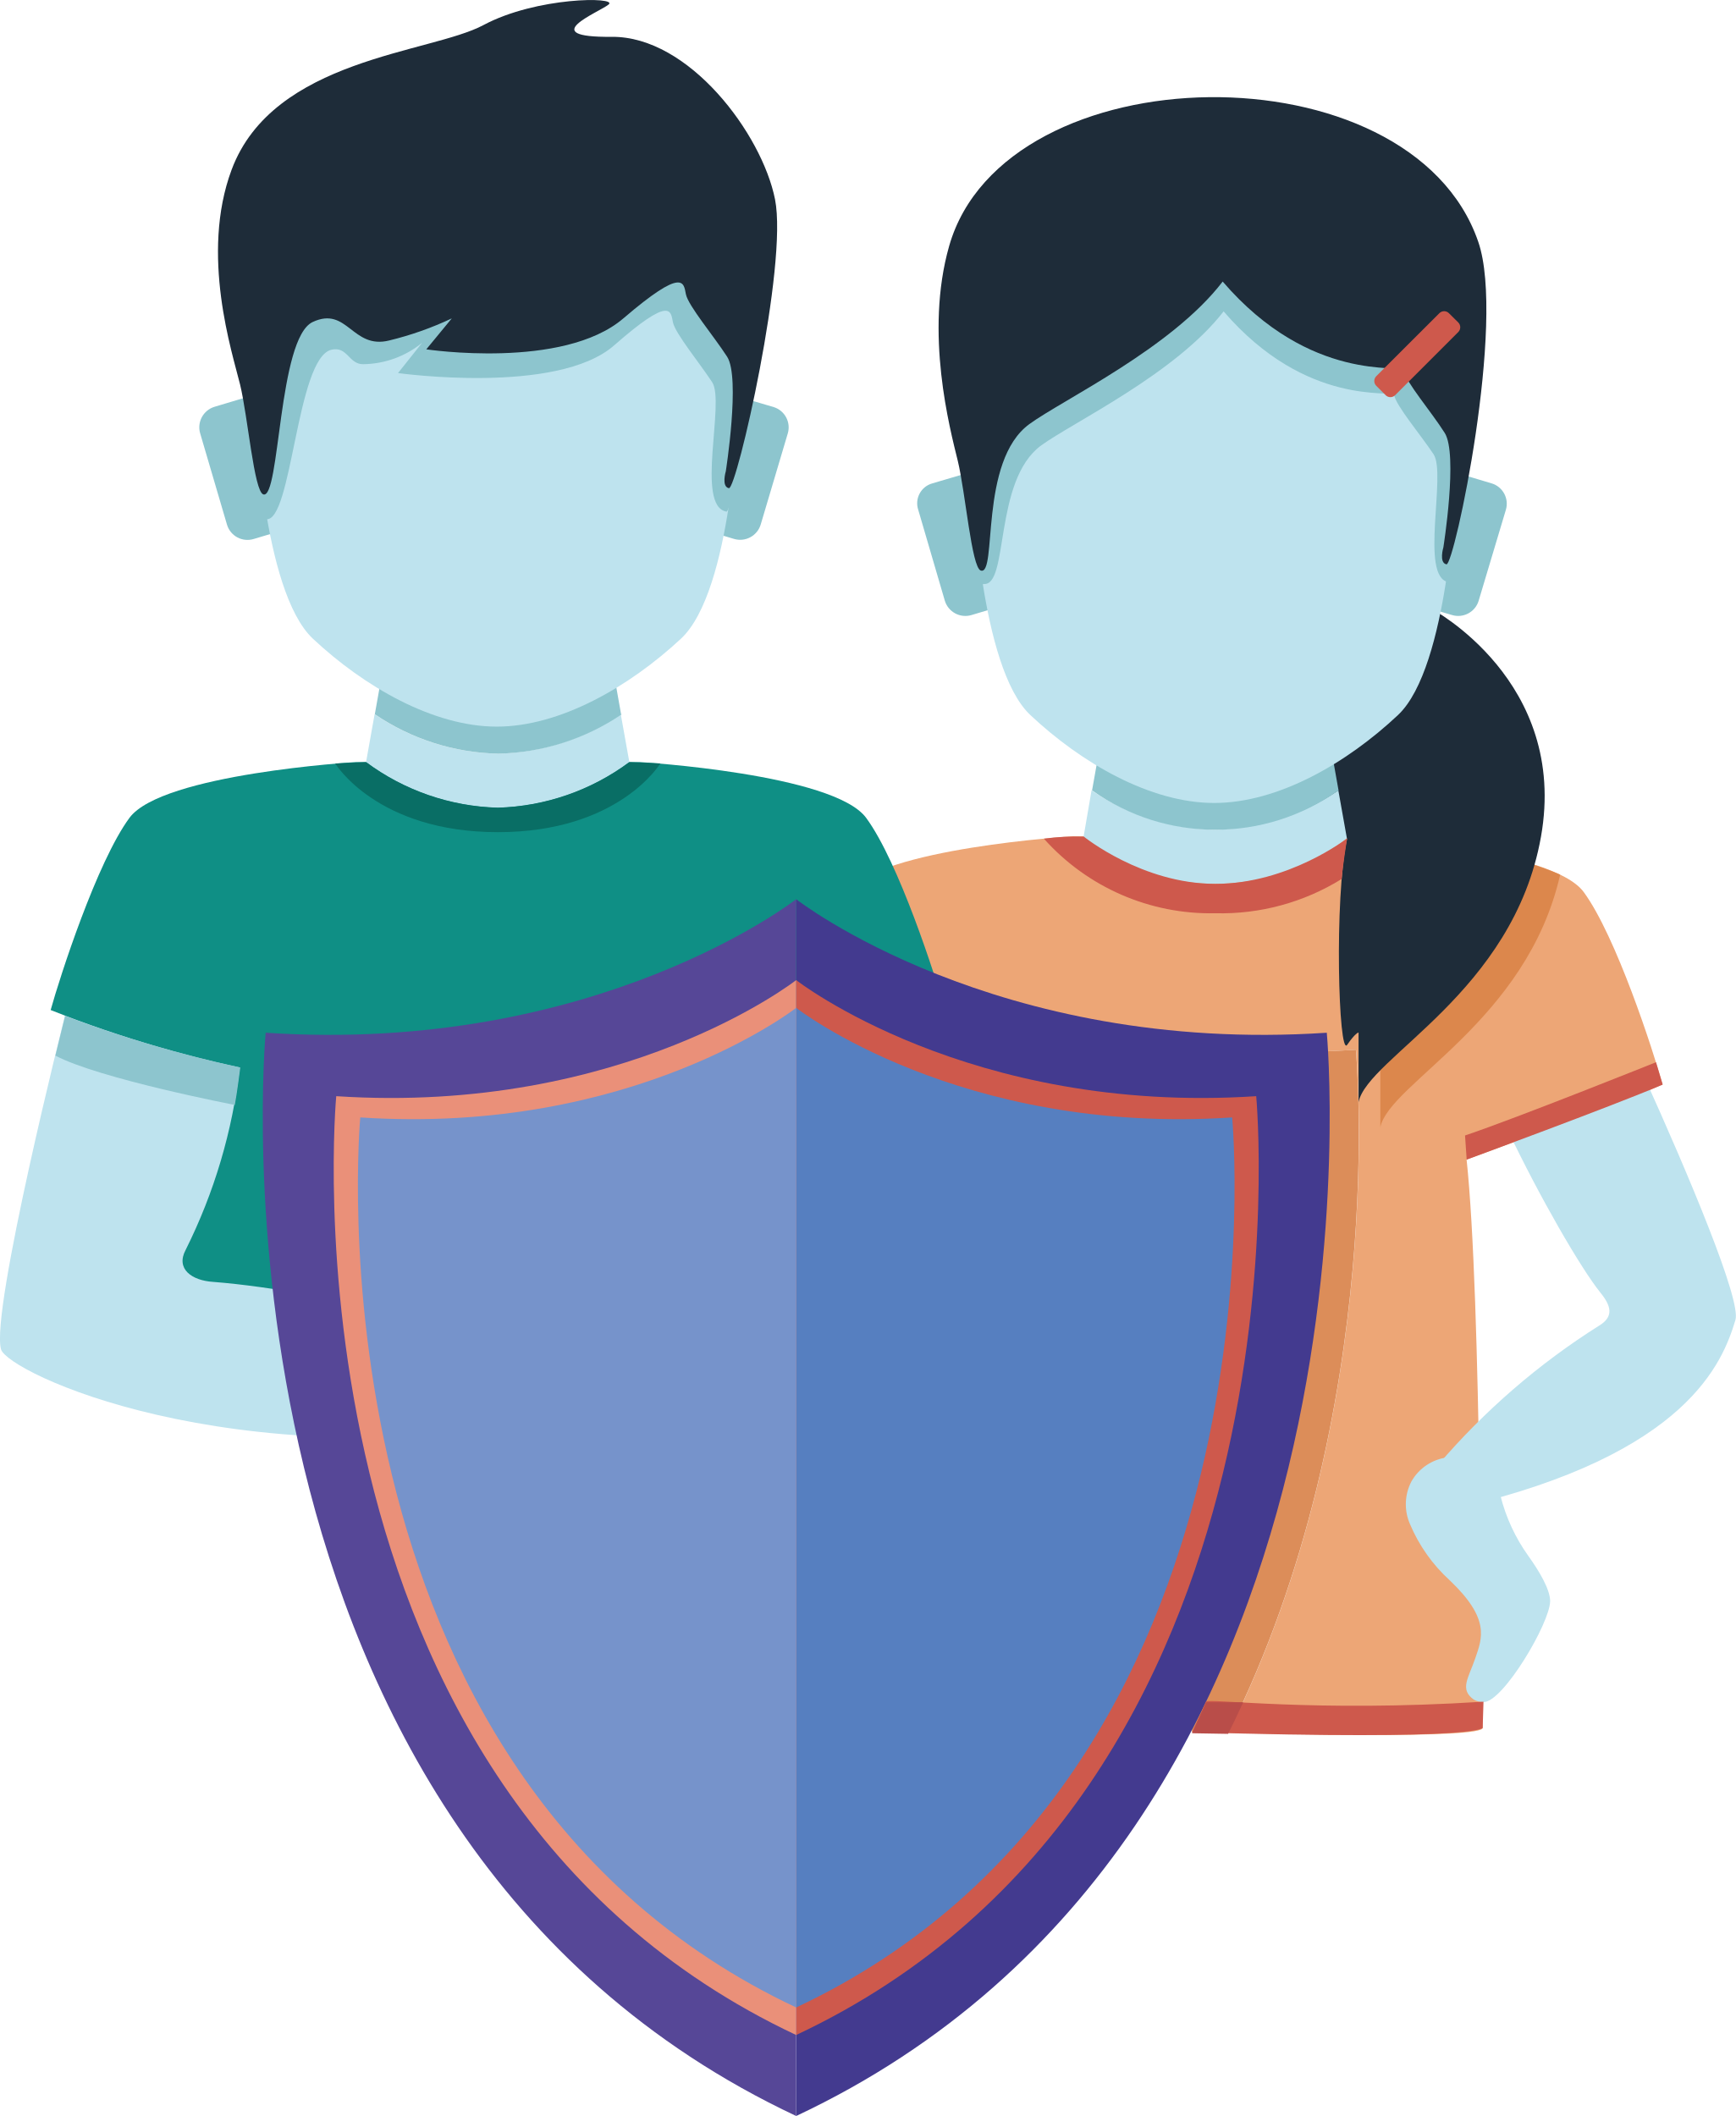
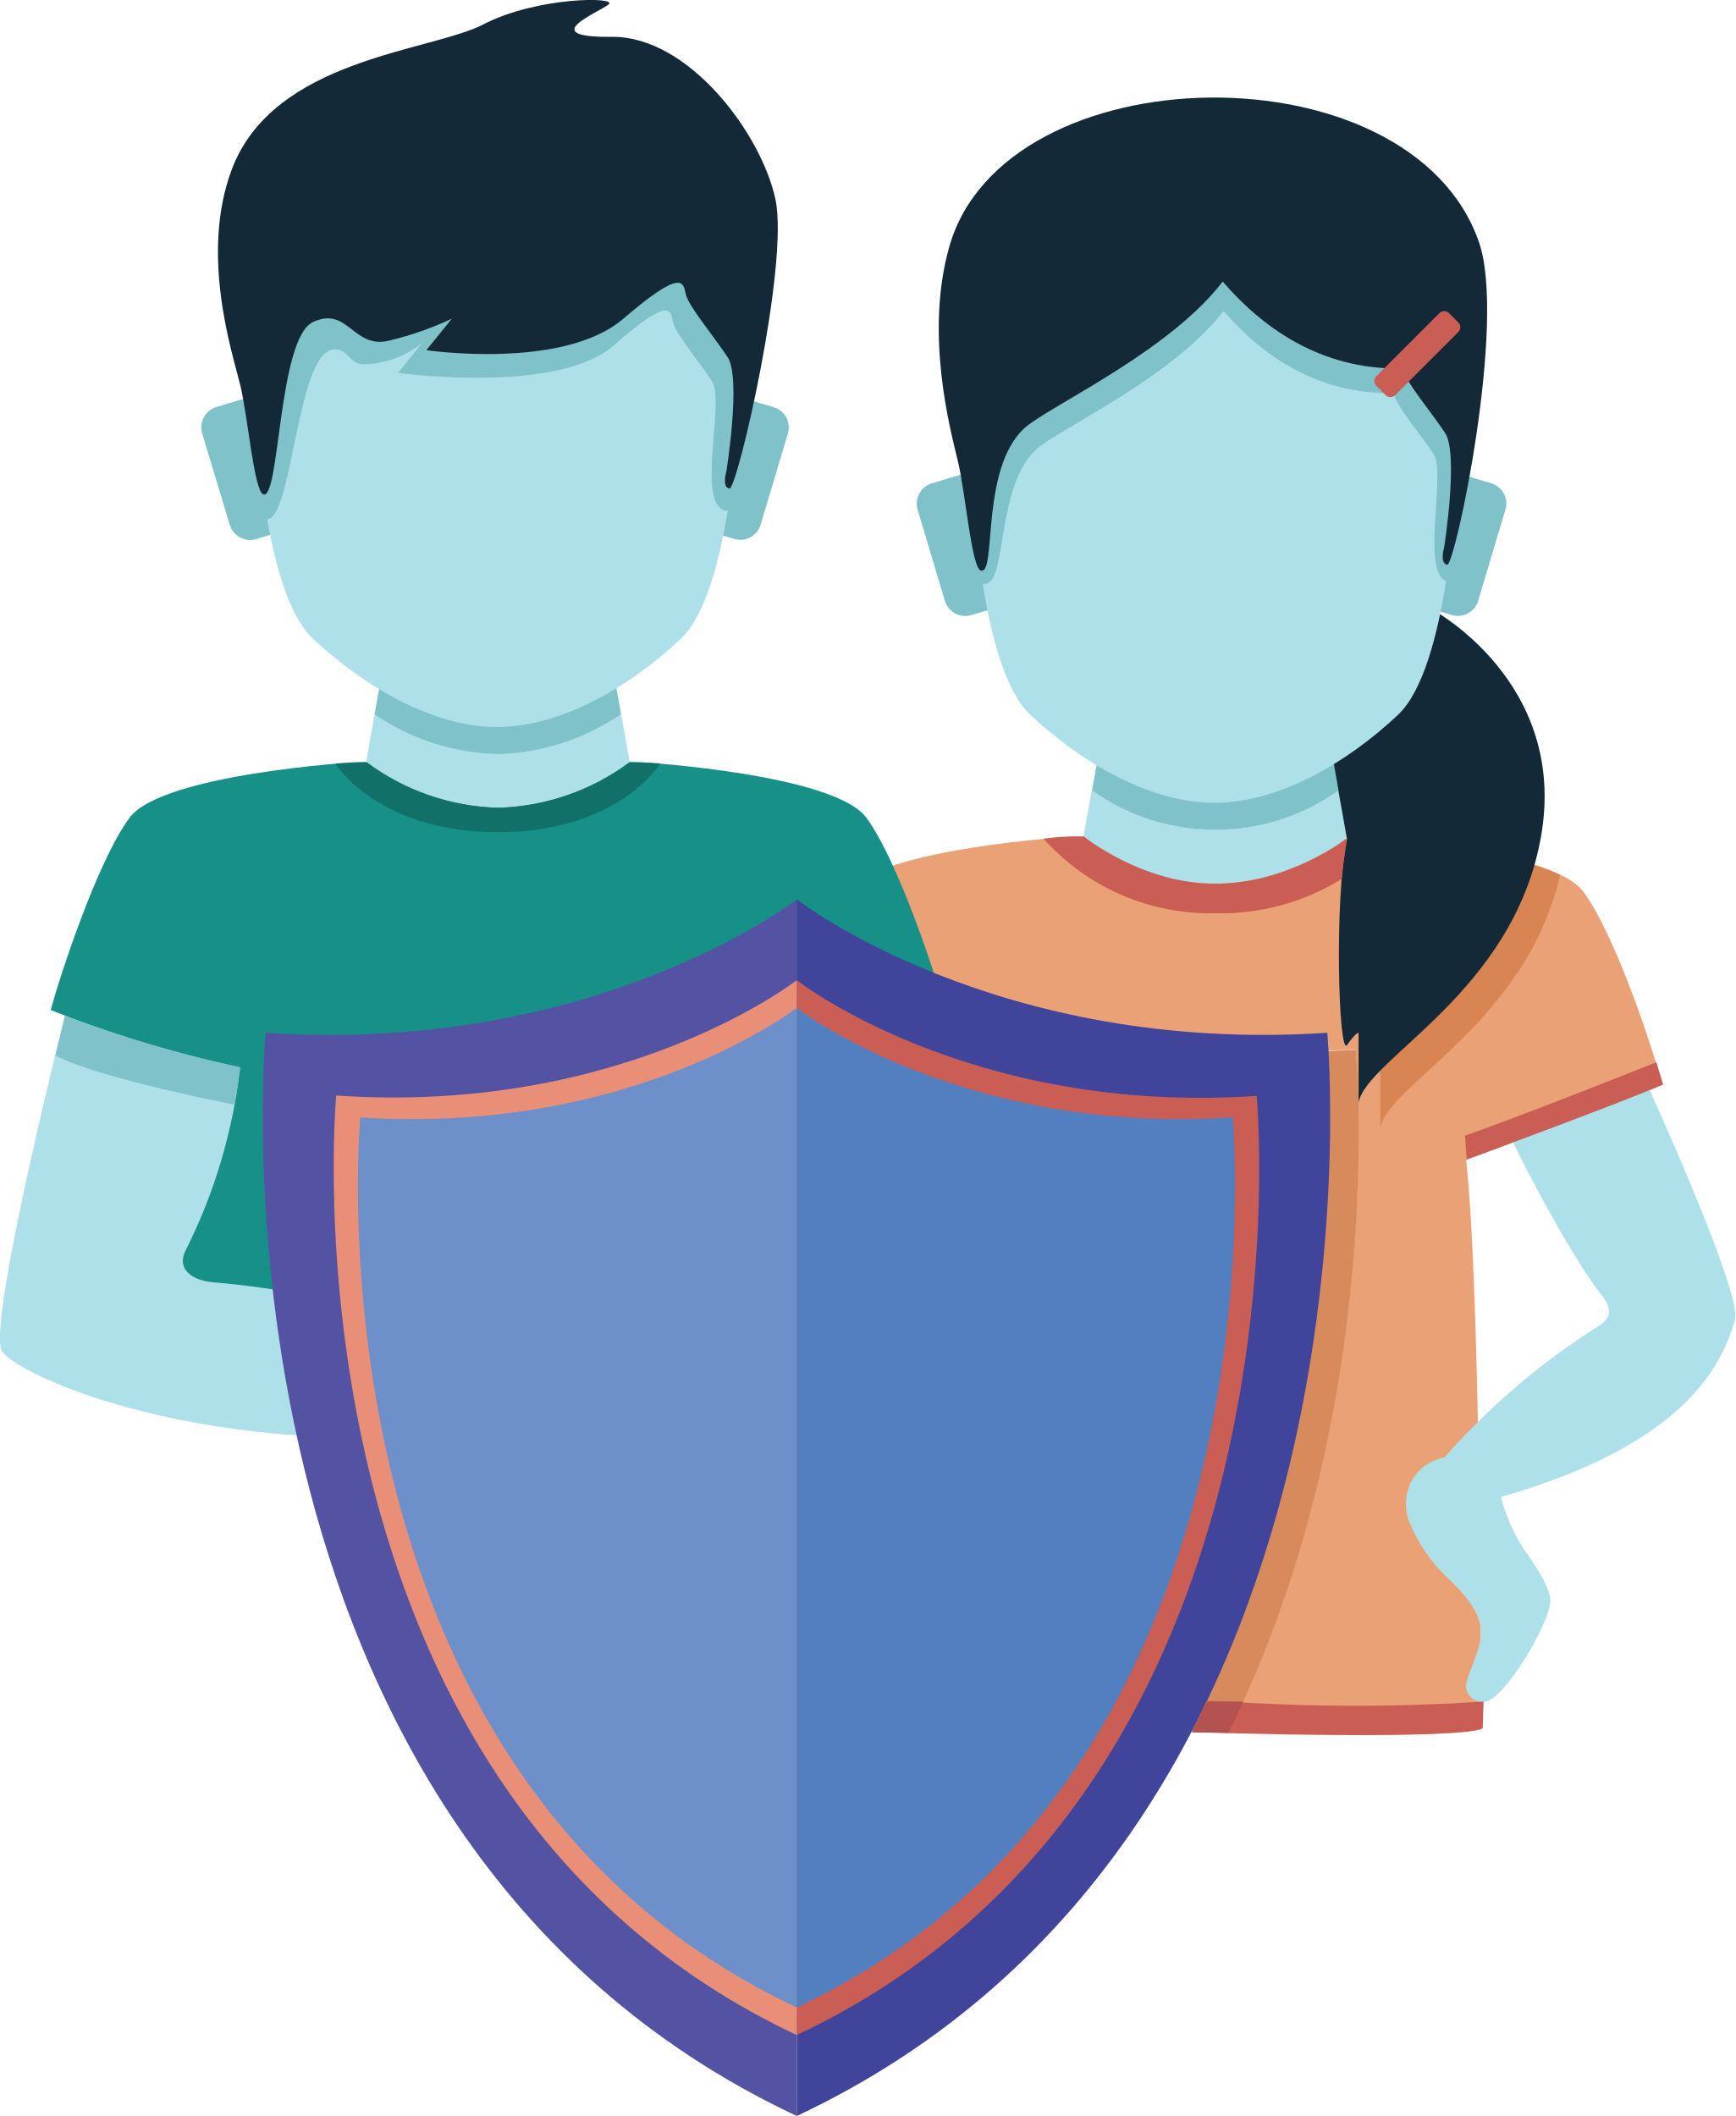
- <svg xmlns="http://www.w3.org/2000/svg" viewBox="0 0 168.25 205.1">
+ <svg xmlns="http://www.w3.org/2000/svg" viewBox="0 0 174.3 212.47">
  <defs>
-     <style>.cls-1{fill:#eda676;}.cls-2{fill:#dc8d59;}.cls-3{fill:#668891;}.cls-4{fill:#0f8f85;}.cls-5{fill:#bee3ee;}.cls-6{fill:#8dc5ce;}.cls-7{fill:#ce594c;}.cls-8{fill:#dc874c;}.cls-9{fill:#1e2c39;}.cls-10{fill:#096e65;}.cls-11{fill:#433a8f;}.cls-12{fill:#564797;}.cls-13{fill:#ea9079;}.cls-14{fill:#567fc0;}.cls-15{fill:#7693cb;}.cls-16{fill:#b94d49;}</style>
+     <style>.cls-1{fill:#eaa175;}.cls-2{fill:#d78b5d;}.cls-3{fill:#62848d;}.cls-4{fill:#179187;}.cls-5{fill:#aee0e9;}.cls-6{fill:#80c2c9;}.cls-7{fill:#ca5e54;}.cls-8{fill:#d98553;}.cls-9{fill:#132937;}.cls-10{fill:#117067;}.cls-11{fill:#40459b;}.cls-12{fill:#5452a3;}.cls-13{fill:#ea8f77;}.cls-14{fill:#517fc0;}.cls-15{fill:#6d90ca;}.cls-16{fill:#b4524f;}</style>
  </defs>
  <g id="Layer_2" data-name="Layer 2">
-     <g id="Layer_1-2" data-name="Layer 1">
-       <path class="cls-1" d="M148.19,109.35a92.48,92.48,0,0,0,12.95-4.26c-.9-3.24-4.5-14.36-7.64-18.63s-21.9-5.4-21.9-5.4H104s-18.75,1.13-21.9,5.4a22.33,22.33,0,0,0-1.62,2.7c3.14,2.25,21.73,14.53,50.95,12.59,0,0,3.26,34.92-12.37,66.21,4.15.1,24.74.62,24.66-.49-.22-3.14-.1-41.5-1.58-55.19l6.08-2.3c0-.21,0-.43,0-.63Z" />
-       <path class="cls-2" d="M131.42,101.75c-29.22,1.94-47.81-10.34-50.95-12.59l-.48,1v17a122.31,122.31,0,0,0,32.35,6l3.2,54.74,3.1.06h.41c15.63-31.29,12.37-66.21,12.37-66.21Z" />
-       <path class="cls-1" d="M79.59,91a109.66,109.66,0,0,0-5.13,14.12s2,.88,5.53,2.07v-17c-.13.29-.27.56-.4.86Z" />
-       <path class="cls-3" d="M80,88.81v1.3l.48-1L80,88.81Z" />
-       <path class="cls-4" d="M17.16,98.3c-.73.59-3.58,32.34-3.13,32.34s48.37,2.1,48.37,2.1L54.14,87.51l-37,10.79Z" />
-       <path class="cls-5" d="M6.29,98.47S-.94,127.1.1,130.79c.63,2.2,21.8,12.43,54,7l-3.56-7.64s-18.3-5-29.89-5.9C18.6,124.12,17,123,18,121.14a52.92,52.92,0,0,0,5.24-17.69c.82-8-17-5-17-5Z" />
-       <path class="cls-4" d="M48.26,106.11A116.55,116.55,0,0,0,91.59,97.9c-.9-3.24-4.49-14.36-7.64-18.63s-21.89-5.4-21.89-5.4H34.45S15.7,75,12.55,79.27,5.81,94.66,4.91,97.9a116.64,116.64,0,0,0,43.34,8.21h0Z" />
-       <path class="cls-5" d="M48.25,73.05a22.07,22.07,0,0,1-11.94-3.82l-.83,4.64a22.16,22.16,0,0,0,12.77,4.42A22.25,22.25,0,0,0,61,73.87l-.83-4.64a22.15,22.15,0,0,1-12,3.82Z" />
-       <path class="cls-6" d="M60.2,69.23l-.67-3.76H37l-.67,3.76a22.07,22.07,0,0,0,11.94,3.82,22.15,22.15,0,0,0,12-3.82Z" />
-       <path class="cls-6" d="M28.55,51.06,24.6,52.24A2.07,2.07,0,0,1,22,50.85L19.4,42a2.08,2.08,0,0,1,1.39-2.57l3.94-1.18a2.08,2.08,0,0,1,2.57,1.39l2.63,8.82a2.06,2.06,0,0,1-1.38,2.57Z" />
-       <path class="cls-6" d="M67.22,51.06l3.94,1.18a2.08,2.08,0,0,0,2.57-1.39L76.36,42A2.06,2.06,0,0,0,75,39.46l-4-1.18a2.07,2.07,0,0,0-2.56,1.39l-2.64,8.82a2.08,2.08,0,0,0,1.39,2.57Z" />
-       <path class="cls-5" d="M67,8.79H29.25s-5.79,19.26-4.5,30.81c0,0,.62,17.66,5.58,22.31S42,70.43,48.15,70.43,61,66.56,66,61.91,71.54,39.6,71.54,39.6C72.83,28.05,67,8.79,67,8.79Z" />
-       <path class="cls-6" d="M25.78,50.32c2.53.41,2.94-15.61,6.34-16.42,1.56-.37,1.69,1.42,3.08,1.4a9.21,9.21,0,0,0,5.71-2.07l-2.33,2.93S54,38.32,59.52,33.48s5.49-3.34,5.7-2.26,2.54,3.89,3.81,5.83-1.65,12,1.38,12.54c.7.13,4.18-21.1,3-27.22S65.51,7.2,58.46,7.27s-1.13-2.3-.28-3-6.55-.72-11.41,1.87S27.6,9.24,23.8,19.64c-2.89,7.9.07,17,.77,20s.33,10.54,1.21,10.68Z" />
-       <path class="cls-1" d="M139.36,113.41s18.8-6.83,21.78-8.32l-10.18-5L140.53,102l-4,7.12,2.8,4.33Z" />
-       <path class="cls-1" d="M142.59,156.55a13.7,13.7,0,0,0,.14-2.49c0,1.35-.14,2.49-.14,2.49Z" />
-       <polygon class="cls-7" points="142.73 154.02 142.73 154.02 142.73 154.06 142.73 154.02 142.73 154.02" />
-       <path class="cls-6" d="M6.29,98.47a121.27,121.27,0,0,0,17,5s-.33,2.6-.53,3.63c0,0-13.13-2.53-17.39-4.78l.94-3.83Z" />
-       <path class="cls-8" d="M132.68,103.72c.83-1.2,1.11-1.2,1.11-1.2v6.74C134.66,105,148,99,151.22,84.78a28.15,28.15,0,0,0-12.54-2.27c-3.87-.5-7-.69-7-.69l-.63.19,1.59,1.65c-1.27,5.86-.84,21.26,0,20.06Z" />
-       <path class="cls-9" d="M138.73,59s13.32,7,10.63,22.11-16.78,21.37-17.68,25.71v-6.74s-.28,0-1.11,1.2-1.27-14.2,0-20l-5.93-3.45-2.69-12L138.73,59Z" />
-       <path class="cls-5" d="M117.8,80.43a22,22,0,0,1-12-3.82L105,81.26a20.71,20.71,0,0,0,25.55,0l-.83-4.65a22.14,22.14,0,0,1-11.94,3.82Z" />
-       <path class="cls-6" d="M129.74,76.61l-.67-3.76H106.52l-.67,3.76a20.59,20.59,0,0,0,23.89,0Z" />
-       <path class="cls-6" d="M98.09,58.44l-3.94,1.18a2.08,2.08,0,0,1-2.57-1.39L89,49.41a2,2,0,0,1,1.38-2.56l4-1.18a2.05,2.05,0,0,1,2.56,1.38l2.64,8.83a2.07,2.07,0,0,1-1.39,2.56Z" />
-       <path class="cls-6" d="M136.76,58.44l4,1.18a2.07,2.07,0,0,0,2.56-1.39l2.64-8.82a2.06,2.06,0,0,0-1.39-2.56l-3.94-1.18A2.06,2.06,0,0,0,138,47.05l-2.63,8.83a2.06,2.06,0,0,0,1.38,2.56Z" />
-       <path class="cls-5" d="M136.59,16.17H98.79S93,35.44,94.3,47c0,0,.62,17.66,5.57,22.31s11.62,8.52,17.82,8.52,12.86-3.87,17.81-8.52S141.08,47,141.08,47c1.3-11.54-4.49-30.81-4.49-30.81Z" />
-       <path class="cls-6" d="M95.32,56.6c2.5.31.93-10,5.59-13.42,3.09-2.25,13-6.93,17.69-13,8.05,9.36,16.42,7.58,16.53,8.12.21,1.06,2.55,3.82,3.82,5.73s-1.37,11.85,1.42,12.39c.71.14,4.2-22.53,1.65-29.89-6.23-18-43.37-17.39-48.46.39-2.28,8,.07,16.75.78,19.65s.09,10,1,10.07Z" />
-       <path class="cls-9" d="M95.06,55.3c1.63.54-.22-10.61,4.72-14.2,3.27-2.38,13.78-7.34,18.73-13.81,8.53,9.92,17.4,8,17.52,8.6.22,1.13,2.69,4,4,6.07s-.13,11.1-.13,11.1-.45,1.49.3,1.64,5.78-23.48,3.08-31.27C136.72,4.36,97.38,5,92,23.84c-2.41,8.44.08,17.74.83,20.81S94.17,55,95.06,55.3Z" />
-       <path class="cls-7" d="M105.05,81.09s5.65,4.58,12.75,4.58,12.77-4.41,12.77-4.41-.45,2.86-.53,3.94a22.18,22.18,0,0,1-12.24,3.32,21.66,21.66,0,0,1-16.62-7.23,23.36,23.36,0,0,1,3.87-.2Z" />
-       <path class="cls-7" d="M141.35,32.18l-6.13,6.13a.65.65,0,0,1-.91,0l-.92-.92a.66.66,0,0,1,0-.92l6.13-6.12a.65.65,0,0,1,.91,0l.92.91a.66.66,0,0,1,0,.92Z" />
-       <path class="cls-9" d="M25.52,47.92c1.63.54,1.42-15.14,4.79-16.71S34.13,33.9,37.73,33a31.61,31.61,0,0,0,6.06-2.14l-2.47,3s13.26,2,19.1-3,5.84-3.47,6.06-2.35,2.7,4.05,4,6.07-.13,11.1-.13,11.1-.45,1.49.3,1.64,5.74-21.65,4.47-28S66.78,3.5,59.29,3.57,58.1,1.18,59,.43s-7-.75-12.14,2S26.49,5.63,22.45,16.45c-3.07,8.23.07,17.75.82,20.82s1.35,10.35,2.25,10.65Z" />
-       <path class="cls-10" d="M35.48,73.87a22.55,22.55,0,0,0,12.77,4.42A22.56,22.56,0,0,0,61,73.87L64,74s-4,6.66-15.74,6.66S32.49,74,32.49,74l3-.13Z" />
-       <path class="cls-5" d="M145.44,145v0a4.84,4.84,0,0,0-5.13-3.74,4.67,4.67,0,0,0-3.51,2.34,4.79,4.79,0,0,0-.14,4.12,15.54,15.54,0,0,0,3.87,5.47c3.93,3.74,3.13,5.6,2.46,7.55s-1.54,3-.14,4a1.89,1.89,0,0,0,.94.24c1.86.05,6.42-7.61,6.46-9.78,0-1.14-1.07-2.93-2.11-4.38a17.19,17.19,0,0,1-2.7-5.82Z" />
-       <path class="cls-5" d="M159.31,104.24c4.42,9.77,9.47,21.79,8.9,23.7-1.23,4.08-4.61,13-26.69,18.19L139.38,142A68.8,68.8,0,0,1,155,128.49c1.44-.87,1.17-1.91.12-3.2-1.88-2.33-5.91-9.28-9-15.8l13.2-5.25Z" />
-       <path class="cls-7" d="M142.16,112.4s13.83-5.08,19-7.27l-.65-2.17S147,108.38,142,110.06l.16,2.34Z" />
-       <path class="cls-11" d="M77.17,205.1c58.66-27.59,51.43-105,51.43-105-32.14,2.14-51.43-12.94-51.43-12.94V205.1Z" />
-       <path class="cls-12" d="M77.17,205.1c-58.65-27.59-51.42-105-51.42-105,32.14,2.14,51.42-12.94,51.42-12.94V205.1Z" />
-       <path class="cls-7" d="M77.17,197.25c50.86-23.92,44.59-91,44.59-91C93.89,108.08,77.17,95,77.17,95V197.25Z" />
-       <path class="cls-13" d="M77.17,197.25c-50.85-23.92-44.58-91-44.58-91C60.46,108.08,77.17,95,77.17,95V197.25Z" />
-       <path class="cls-14" d="M77.17,194.58c48.2-22.67,42.26-86.27,42.26-86.27C93,110.07,77.17,97.69,77.17,97.69v96.89Z" />
-       <path class="cls-15" d="M77.17,194.58C29,171.91,34.92,108.31,34.92,108.31c26.41,1.76,42.25-10.62,42.25-10.62v96.89Z" />
-       <path class="cls-7" d="M116.91,164.94c.17-.37,10.39,1.06,26.88,0l-.08,2.53s.08,1.26-28.17.43l1.37-3Z" />
-       <path class="cls-16" d="M119.05,168c.12-.18.91-1.82,1.45-3h-3.59l-1.37,3,3.51.06Z" />
+     <g id="Calque_1" data-name="Calque 1">
+       <path class="cls-1" d="M153.52,113.28a95.14,95.14,0,0,0,13.4-4.42C166,105.51,162.27,94,159,89.56S136.33,84,136.33,84h-28.6S88.3,85.14,85,89.56a22.63,22.63,0,0,0-1.68,2.81c3.26,2.33,22.52,15,52.78,13,0,0,3.38,36.18-12.81,68.6,4.29.09,25.63.63,25.55-.51-.23-3.26-.11-43-1.64-57.17l6.3-2.39C153.53,113.71,153.53,113.49,153.52,113.28Z" />
+       <path class="cls-2" d="M136.14,105.4c-30.26,2-49.52-10.7-52.78-13-.16.32-.33.64-.49,1V111a126.28,126.28,0,0,0,33.51,6.21l3.31,56.71,3.22.06h.42C139.52,141.58,136.14,105.4,136.14,105.4Z" />
+       <path class="cls-1" d="M82.45,94.24a115.66,115.66,0,0,0-5.32,14.62s2.06.92,5.74,2.15V93.35C82.73,93.64,82.59,93.93,82.45,94.24Z" />
+       <path class="cls-3" d="M82.87,92v1.35c.16-.34.33-.66.49-1Z" />
+       <path class="cls-4" d="M17.78,101.83c-.76.61-3.71,33.51-3.24,33.51s50.1,2.17,50.1,2.17L56.08,90.65Z" />
+       <path class="cls-5" d="M6.52,102S-1,131.67.11,135.49c.64,2.27,22.58,12.88,56,7.29l-3.68-7.91s-19-5.15-31-6.11c-2.17-.18-3.78-1.35-2.76-3.27a54.39,54.39,0,0,0,5.44-18.33C25,98.89,6.52,102,6.52,102Z" />
+       <path class="cls-4" d="M50,109.92a120.8,120.8,0,0,0,44.89-8.5C94,98.06,90.23,86.54,87,82.12s-22.68-5.59-22.68-5.59H35.69S16.26,77.7,13,82.12s-7,15.94-7.91,19.3A120.87,120.87,0,0,0,50,109.92h0Z" />
+       <path class="cls-5" d="M50,75.67a22.86,22.86,0,0,1-12.38-4l-.85,4.81A22.94,22.94,0,0,0,50,81.11a23,23,0,0,0,13.23-4.58l-.86-4.81A23,23,0,0,1,50,75.67Z" />
+       <path class="cls-6" d="M62.36,71.72l-.69-3.9H38.31l-.7,3.9a22.86,22.86,0,0,0,12.38,4A23,23,0,0,0,62.36,71.72Z" />
+       <rect class="cls-6" x="21.29" y="39.98" width="8.53" height="13.81" rx="2.13" ry="2.13" transform="matrix(0.96, -0.29, 0.29, 0.96, -12.35, 9.28)" />
+       <rect class="cls-6" x="69.39" y="39.98" width="8.53" height="13.81" rx="2.13" ry="2.13" transform="translate(130.8 112.9) rotate(-163.36)" />
+       <path class="cls-5" d="M69.45,9.11H30.3s-6,20-4.66,31.91c0,0,.64,18.3,5.78,23.11S43.46,73,49.88,73s13.31-4,18.45-8.83S74.11,41,74.11,41C75.45,29.06,69.45,9.11,69.45,9.11Z" />
+       <path class="cls-6" d="M26.7,52.13c2.62.43,3.05-16.17,6.58-17,1.61-.38,1.74,1.46,3.19,1.45a9.6,9.6,0,0,0,5.91-2.14l-2.41,3s16,2.23,21.69-2.78,5.69-3.45,5.91-2.34,2.63,4,3.94,6-1.71,12.41,1.42,13c.74.13,4.35-21.86,3.1-28.19S67.86,7.45,60.56,7.53s-1.17-2.39-.29-3.13-6.79-.75-11.82,1.94-19.85,3.23-23.8,14c-3,8.18.08,17.66.81,20.71S25.79,52,26.7,52.13Z" />
+       <path class="cls-1" d="M144.37,117.48s19.47-7.07,22.56-8.62l-10.54-5.12-10.81,1.88L141.47,113Z" />
+       <path class="cls-1" d="M147.71,162.18a14,14,0,0,0,.15-2.59c0,1.4-.15,2.59-.15,2.59Z" />
+       <path class="cls-7" d="M147.86,159.56h0v0Z" />
+       <path class="cls-6" d="M6.52,102a124.57,124.57,0,0,0,17.59,5.16s-.34,2.7-.55,3.76c0,0-13.61-2.61-18-4.94Z" />
+       <path class="cls-8" d="M137.44,107.44c.86-1.24,1.16-1.24,1.16-1.24v7c.9-4.37,14.72-10.65,18.05-25.36a29.31,29.31,0,0,0-13-2.35c-4-.52-7.21-.71-7.21-.71l-.65.19,1.64,1.72C136.13,92.74,136.58,108.69,137.44,107.44Z" />
+       <path class="cls-9" d="M143.72,61.15s13.8,7.29,11,22.91-17.37,22.13-18.31,26.63v-7s-.29,0-1.15,1.24-1.31-14.71,0-20.77l-6.14-3.57-2.79-12.43Z" />
+       <path class="cls-5" d="M122,83.32a22.85,22.85,0,0,1-12.38-4l-.85,4.82a21.44,21.44,0,0,0,26.46,0l-.86-4.82A22.87,22.87,0,0,1,122,83.32Z" />
+       <path class="cls-6" d="M134.4,79.36l-.69-3.9H110.35l-.7,3.9a21.32,21.32,0,0,0,24.75,0Z" />
+       <rect class="cls-6" x="93.33" y="47.63" width="8.53" height="13.81" rx="2.13" ry="2.13" transform="translate(-11.53 30.23) rotate(-16.64)" />
+       <rect class="cls-6" x="141.43" y="47.63" width="8.53" height="13.81" rx="2.13" ry="2.13" transform="translate(269.68 148.5) rotate(-163.36)" />
+       <path class="cls-5" d="M141.49,16.76H102.34s-6,20-4.66,31.91c0,0,.65,18.3,5.78,23.11s12,8.83,18.46,8.83,13.32-4,18.45-8.83,5.78-23.11,5.78-23.11C147.49,36.71,141.49,16.76,141.49,16.76Z" />
+       <path class="cls-6" d="M98.74,58.63c2.6.32,1-10.39,5.8-13.9,3.2-2.33,13.47-7.18,18.32-13.51,8.34,9.7,17,7.85,17.13,8.41.22,1.1,2.63,4,3.95,5.94s-1.41,12.28,1.47,12.84c.73.14,4.35-23.35,1.71-31-6.45-18.65-44.92-18-50.2.39-2.36,8.26.08,17.36.81,20.36S97.82,58.52,98.74,58.63Z" />
+       <path class="cls-9" d="M98.48,57.29c1.68.56-.23-11,4.89-14.71,3.39-2.47,14.27-7.61,19.4-14.31,8.83,10.27,18,8.32,18.14,8.91.24,1.17,2.8,4.19,4.19,6.29S145,55,145,55s-.47,1.55.31,1.71,6-24.33,3.19-32.4c-6.83-19.75-47.59-19.09-53.17.42-2.51,8.75.08,18.39.85,21.57S97.55,57,98.48,57.29Z" />
+       <path class="cls-7" d="M108.83,84s5.85,4.74,13.2,4.74,13.23-4.57,13.23-4.57-.46,3-.54,4.08A23,23,0,0,1,122,91.7a22.43,22.43,0,0,1-17.22-7.49A23.94,23.94,0,0,1,108.83,84Z" />
+       <rect class="cls-7" x="137.15" y="34.22" width="10.32" height="2.68" rx="0.67" ry="0.67" transform="translate(16.54 111.04) rotate(-45)" />
+       <path class="cls-9" d="M26.44,49.64c1.68.56,1.47-15.68,5-17.31s4,2.79,7.68,1.86A32.82,32.82,0,0,0,45.37,32l-2.56,3.16S56.54,37.19,62.59,32s6-3.59,6.28-2.42,2.8,4.18,4.19,6.28-.13,11.5-.13,11.5-.47,1.55.31,1.7,6-22.43,4.63-29S69.18,3.62,61.43,3.7,60.18,1.22,61.12.44s-7.22-.77-12.57,2S27.45,5.83,23.26,17.05c-3.19,8.52.07,18.38.85,21.56S25.51,49.33,26.44,49.64Z" />
+       <path class="cls-10" d="M36.76,76.53A23.32,23.32,0,0,0,50,81.11a23.36,23.36,0,0,0,13.23-4.58l3.07.13s-4.18,6.9-16.3,6.9-16.33-6.9-16.33-6.9Z" />
+       <path class="cls-5" d="M150.67,150.17v0a5,5,0,0,0-5.31-3.87,4.81,4.81,0,0,0-3.64,2.42,5,5,0,0,0-.14,4.27,16.18,16.18,0,0,0,4,5.67c4.07,3.87,3.24,5.79,2.55,7.81s-1.6,3.13-.15,4.18a1.87,1.87,0,0,0,1,.24c1.92.06,6.65-7.88,6.69-10.12,0-1.18-1.11-3-2.19-4.54A17.74,17.74,0,0,1,150.67,150.17Z" />
+       <path class="cls-5" d="M165,108c4.57,10.12,9.8,22.57,9.21,24.54-1.27,4.24-4.77,13.45-27.65,18.85l-2.22-4.25a71.44,71.44,0,0,1,16.18-14c1.5-.91,1.22-2,.13-3.32-1.94-2.41-6.12-9.61-9.33-16.36Z" />
+       <path class="cls-7" d="M147.27,116.44s14.32-5.27,19.72-7.53l-.67-2.25s-14.08,5.62-19.22,7.36Z" />
+       <path class="cls-11" d="M80,212.47c60.76-28.58,53.27-108.77,53.27-108.77C99.93,105.92,80,90.3,80,90.3Z" />
+       <path class="cls-12" d="M80,212.47C19.18,183.89,26.67,103.7,26.67,103.7,60,105.92,80,90.3,80,90.3Z" />
+       <path class="cls-7" d="M80,204.34c52.68-24.78,46.18-94.3,46.18-94.3C97.27,112,80,98.42,80,98.42Z" />
+       <path class="cls-13" d="M80,204.34C27.27,179.56,33.76,110,33.76,110,62.63,112,80,98.42,80,98.42Z" />
+       <path class="cls-14" d="M80,201.57c49.92-23.48,43.77-89.37,43.77-89.37C96.36,114,80,101.2,80,101.2Z" />
+       <path class="cls-15" d="M80,201.57C30,178.09,36.18,112.2,36.18,112.2,63.53,114,80,101.2,80,101.2Z" />
+       <path class="cls-7" d="M121.11,170.86c.18-.37,10.76,1.11,27.85,0l-.08,2.63s.08,1.3-29.19.44Z" />
+       <path class="cls-16" d="M123.33,174c.12-.19.94-1.89,1.5-3.14h-3.72l-1.42,3.07Z" />
    </g>
  </g>
</svg>
